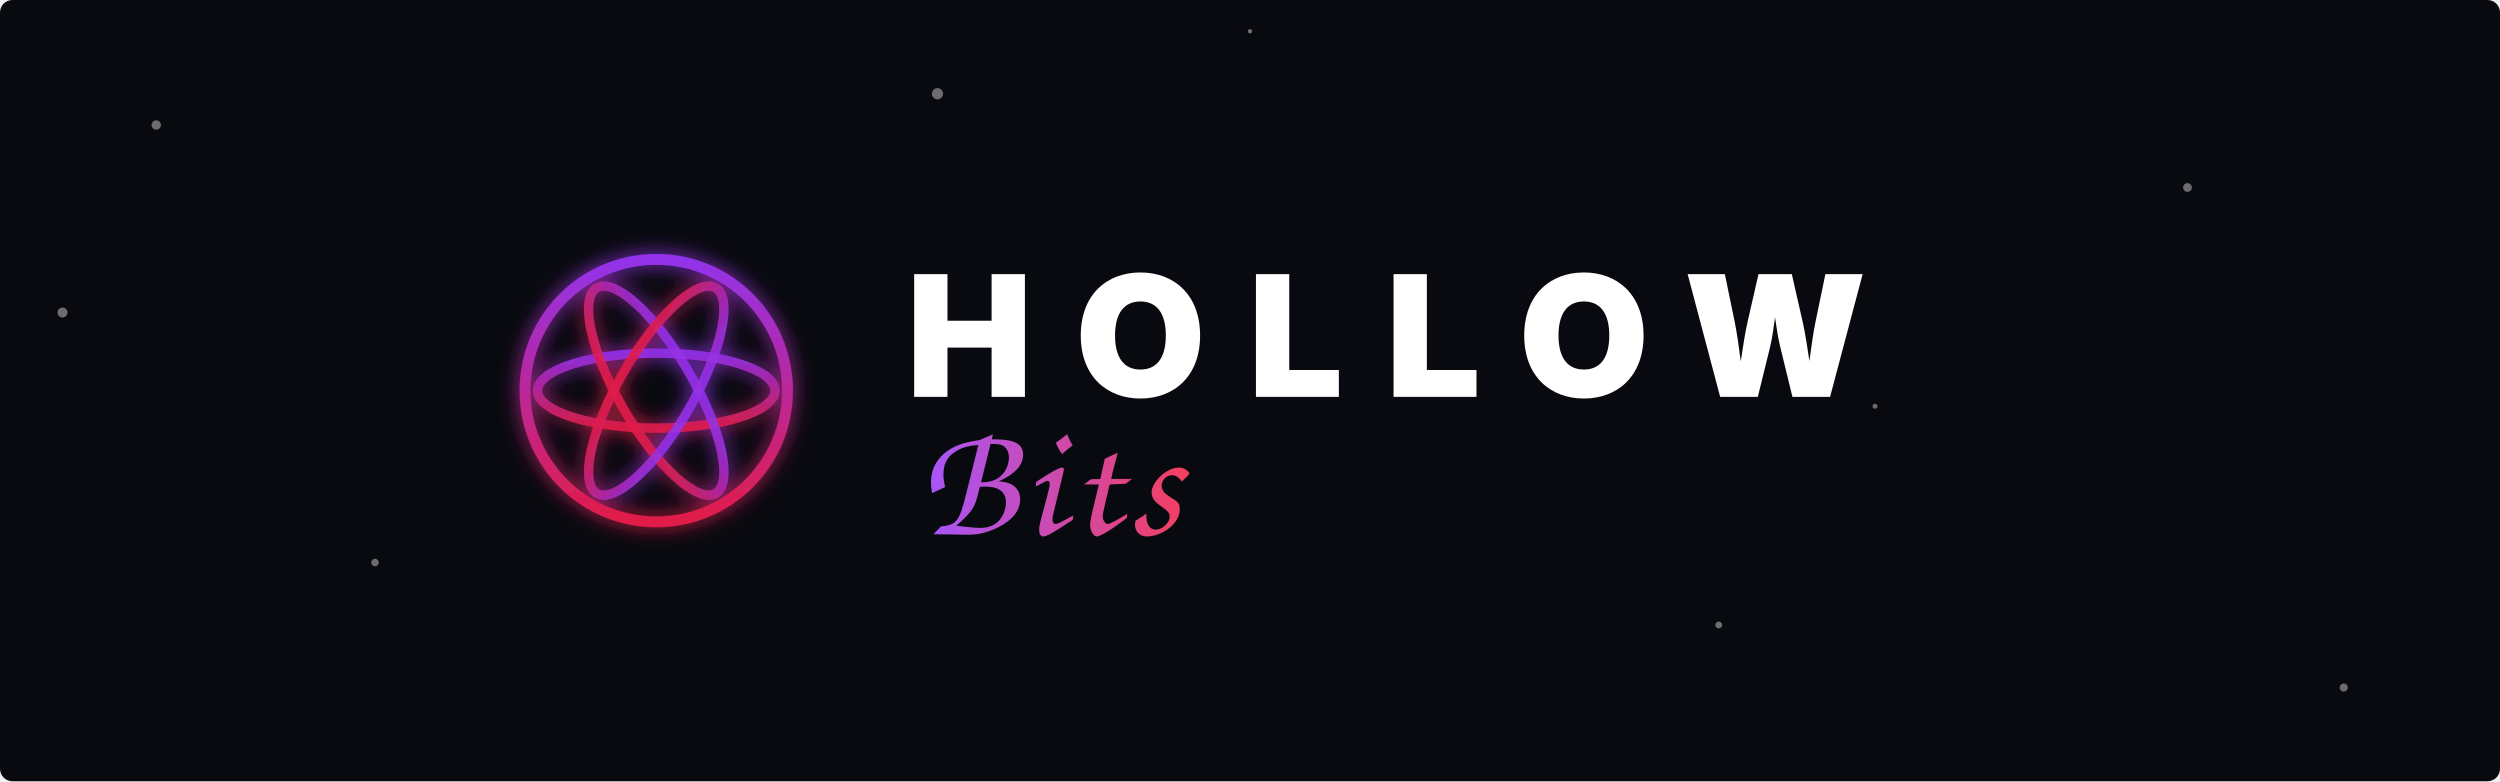
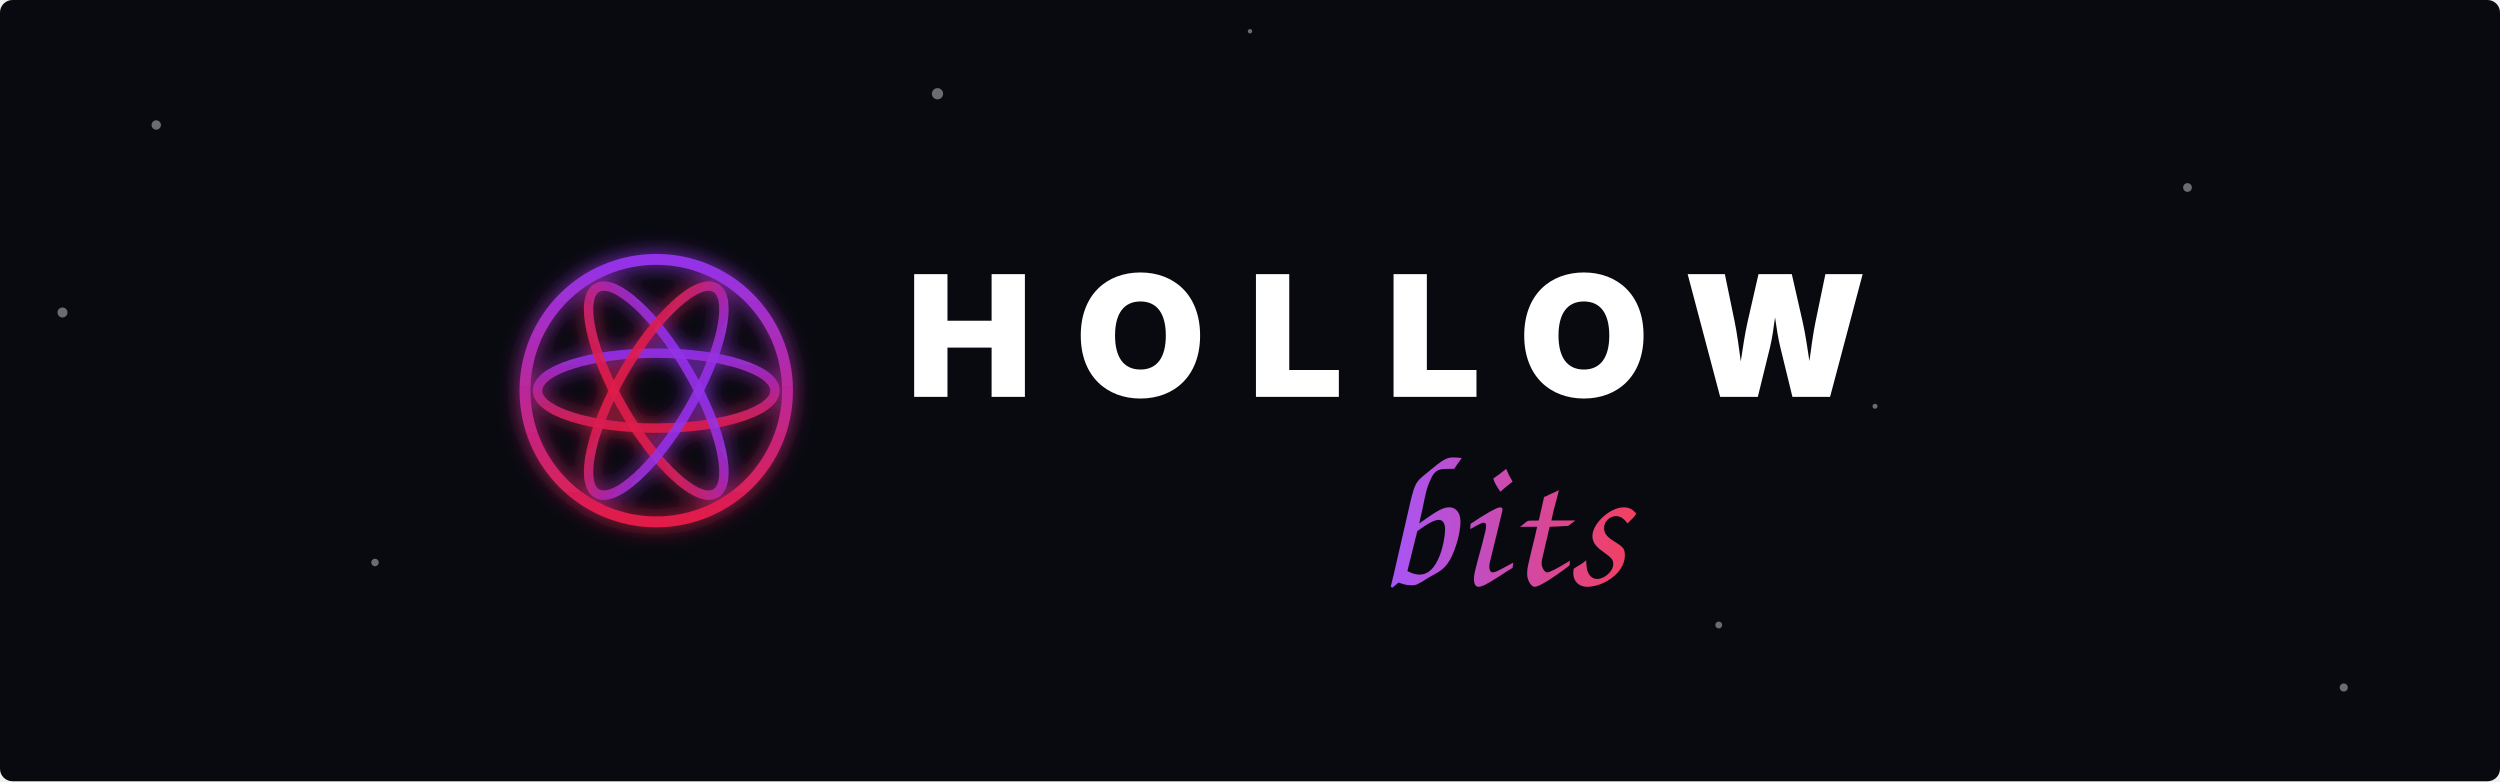
<svg xmlns="http://www.w3.org/2000/svg" width="800" height="250" viewBox="0 0 800 250">
  <defs>
    <linearGradient id="gLogo" x1="0%" y1="0%" x2="0%" y2="100%">
      <stop offset="0%" style="stop-color:#9333ea;stop-opacity:1" />
      <stop offset="100%" style="stop-color:#e11d48;stop-opacity:1" />
    </linearGradient>
    <linearGradient id="gText" x1="0%" y1="0%" x2="100%" y2="0%">
      <stop offset="0%" style="stop-color:#a855f7;stop-opacity:1" />
      <stop offset="100%" style="stop-color:#f43f5e;stop-opacity:1" />
    </linearGradient>
    <filter id="glow" x="-50%" y="-50%" width="200%" height="200%">
      <feGaussianBlur stdDeviation="3" result="blur" />
      <feMerge>
        <feMergeNode in="blur" />
        <feMergeNode in="SourceGraphic" />
      </feMerge>
    </filter>
  </defs>
  <rect width="800" height="250" fill="#090a10" rx="4" />
  <g fill="#ffffff" opacity="0.4">
    <circle cx="50" cy="40" r="1.5" />
    <circle cx="120" cy="180" r="1.2" />
    <circle cx="300" cy="30" r="1.8" />
    <circle cx="550" cy="200" r="1.1" />
    <circle cx="700" cy="60" r="1.4" />
    <circle cx="750" cy="220" r="1.3" />
    <circle cx="400" cy="10" r="0.7" />
    <circle cx="20" cy="100" r="1.6" />
    <circle cx="600" cy="130" r="0.8" />
  </g>
  <g transform="translate(160, 75)">
    <g transform="translate(0, 0)">
      <g filter="url(#glow)">
        <circle cx="50" cy="50" r="42" stroke="url(#gLogo)" stroke-width="3.5" stroke-linecap="round" fill="none" />
        <ellipse cx="50" cy="50" rx="38" ry="12" stroke="url(#gLogo)" stroke-width="3" stroke-linecap="round" fill="none" opacity="0.9" />
        <ellipse cx="50" cy="50" rx="38" ry="12" stroke="url(#gLogo)" stroke-width="3" stroke-linecap="round" fill="none" transform="rotate(60 50 50)" opacity="0.9" />
        <ellipse cx="50" cy="50" rx="38" ry="12" stroke="url(#gLogo)" stroke-width="3" stroke-linecap="round" fill="none" transform="rotate(120 50 50)" opacity="0.9" />
      </g>
    </g>
    <g transform="translate(130, 20)">
      <text x="0" y="32" font-family="-apple-system, BlinkMacSystemFont, 'Inter', 'Segoe UI', Roboto, Helvetica, Arial, sans-serif" font-weight="900" font-size="54" letter-spacing="0.25em" fill="#ffffff">HOLLOW</text>
-       <text x="4" y="76" font-family="'Great Vibes', 'Brush Script MT', cursive" font-weight="400" font-size="52" letter-spacing="0.04em" textLength="220" lengthAdjust="spacingAndGlyphs" fill="url(#gText)">Bits</text>
+       <text x="190" y="92" text-anchor="middle" font-family="'Brittany', 'Brittany Signature', 'Great Vibes', 'Brush Script MT', cursive" font-weight="400" font-size="60" letter-spacing="0.01em" textLength="220" lengthAdjust="spacingAndGlyphs" fill="url(#gText)">bits</text>
    </g>
  </g>
</svg>
